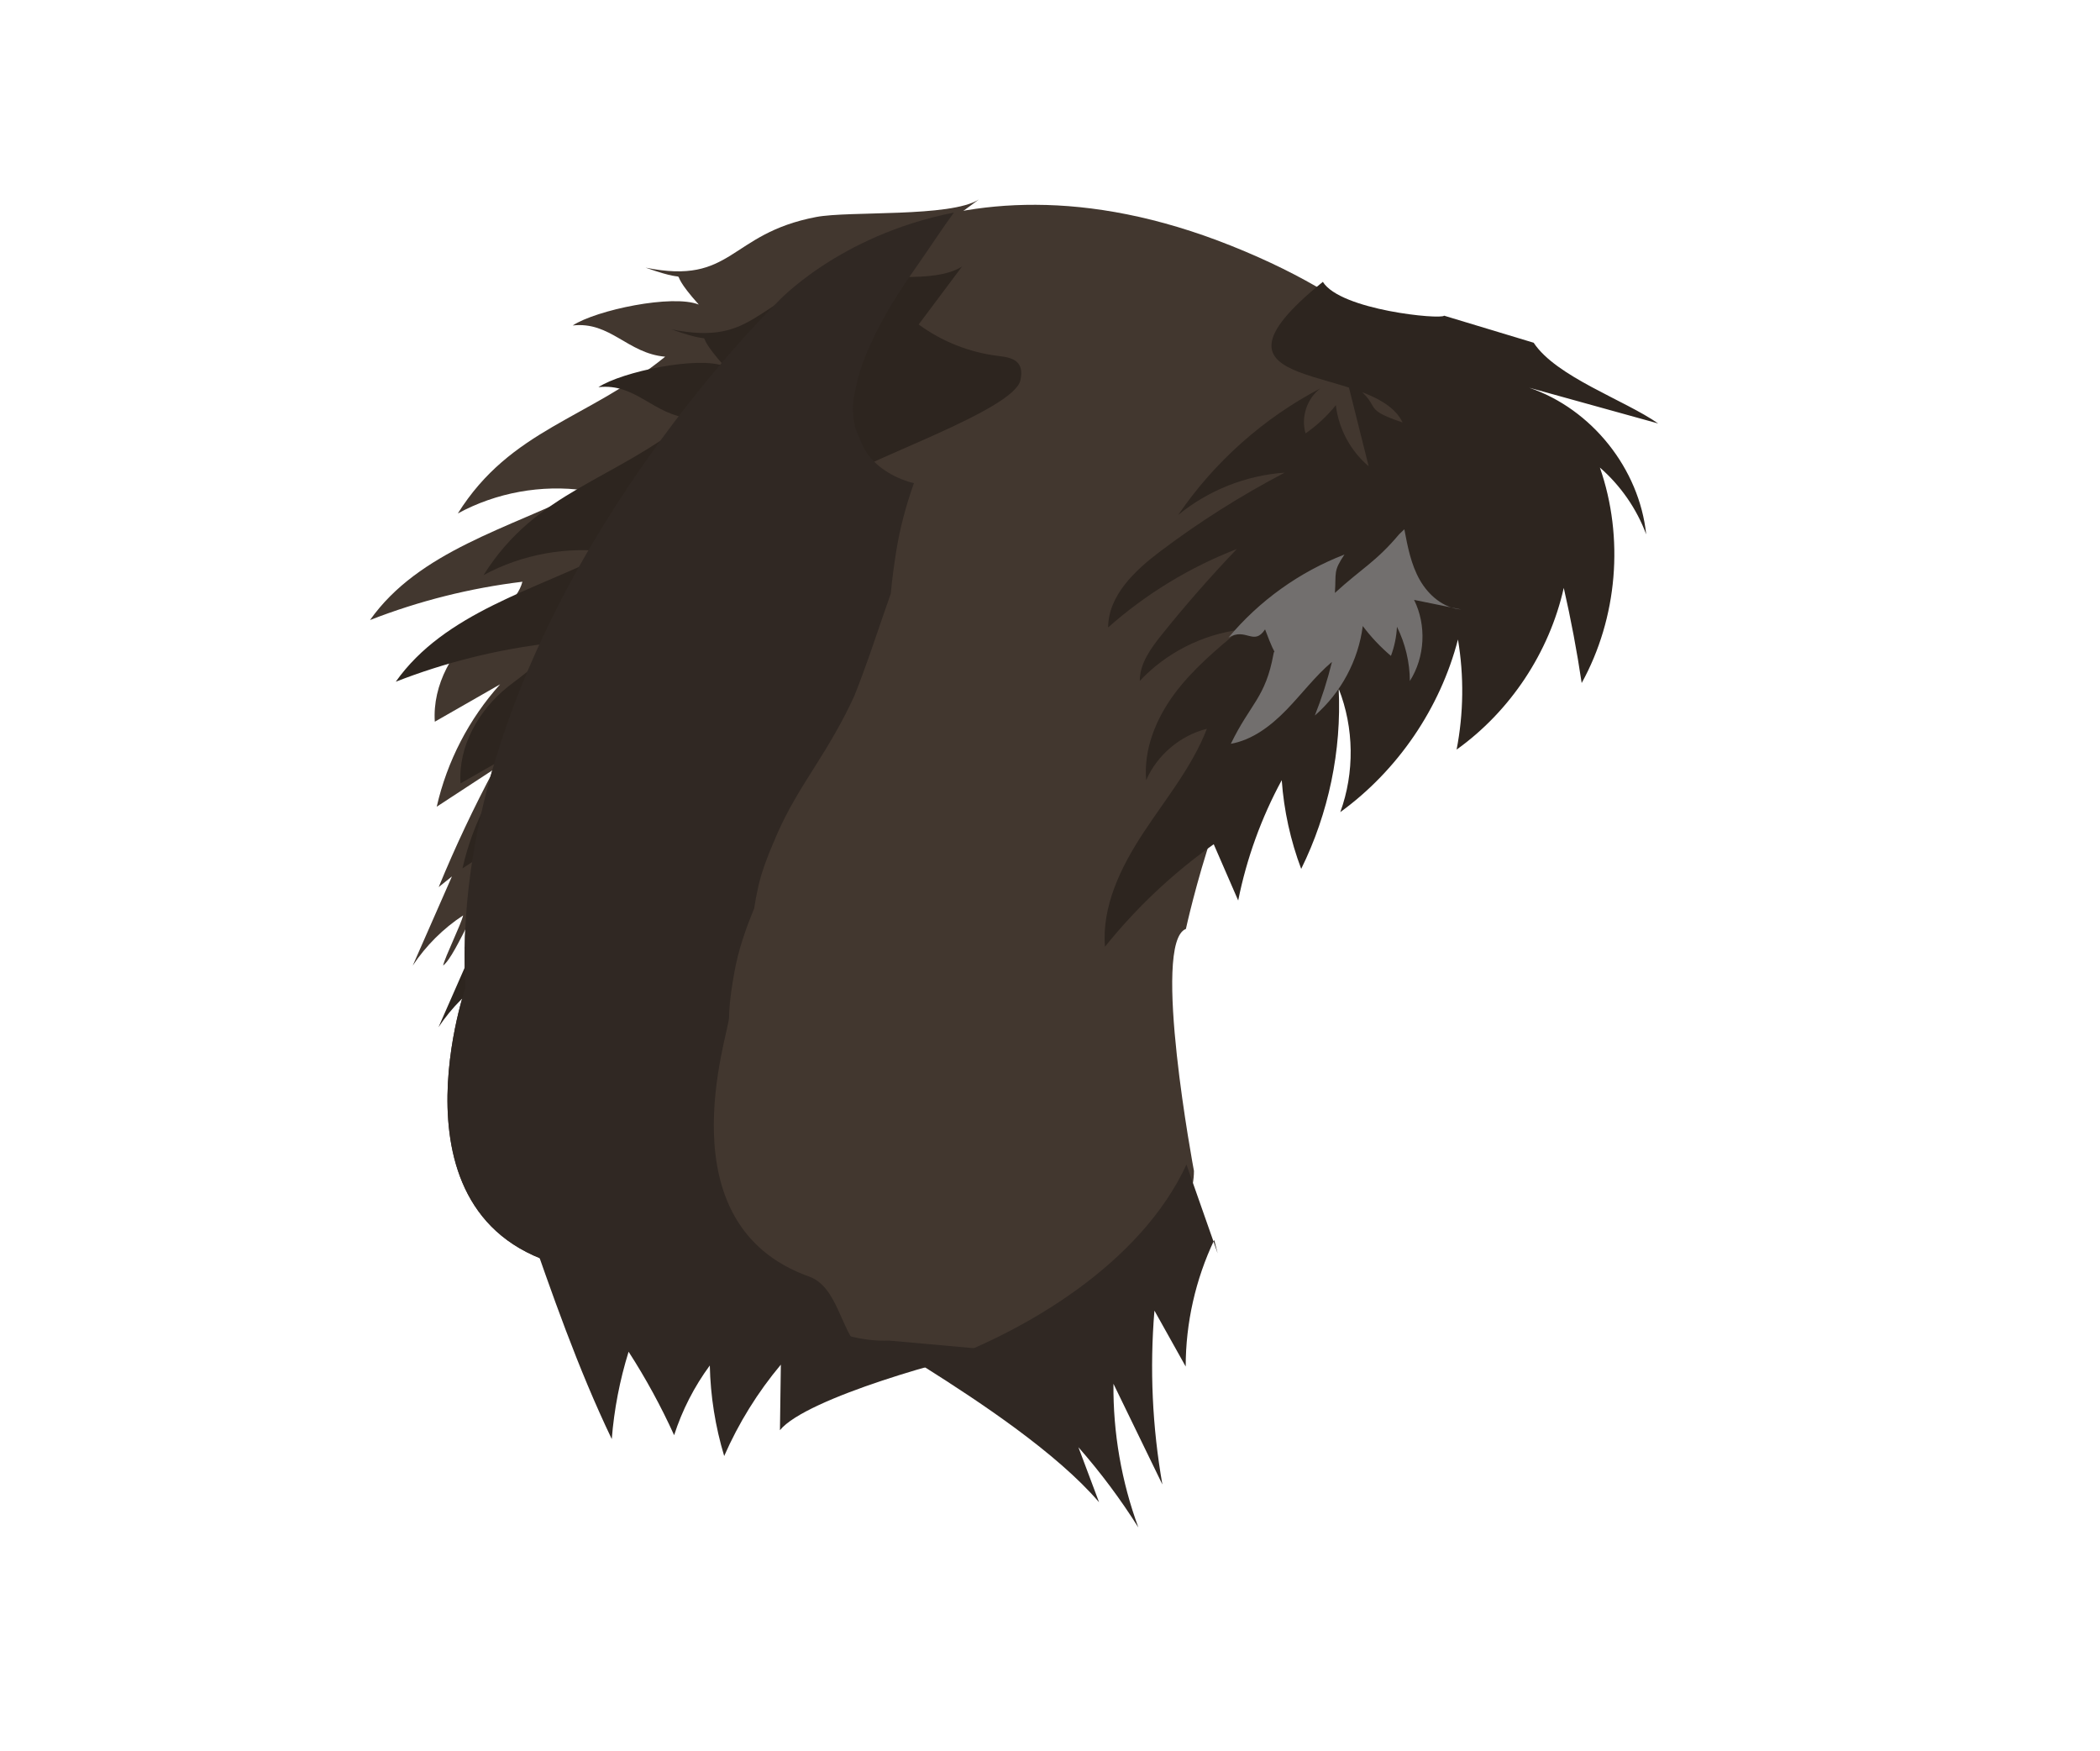
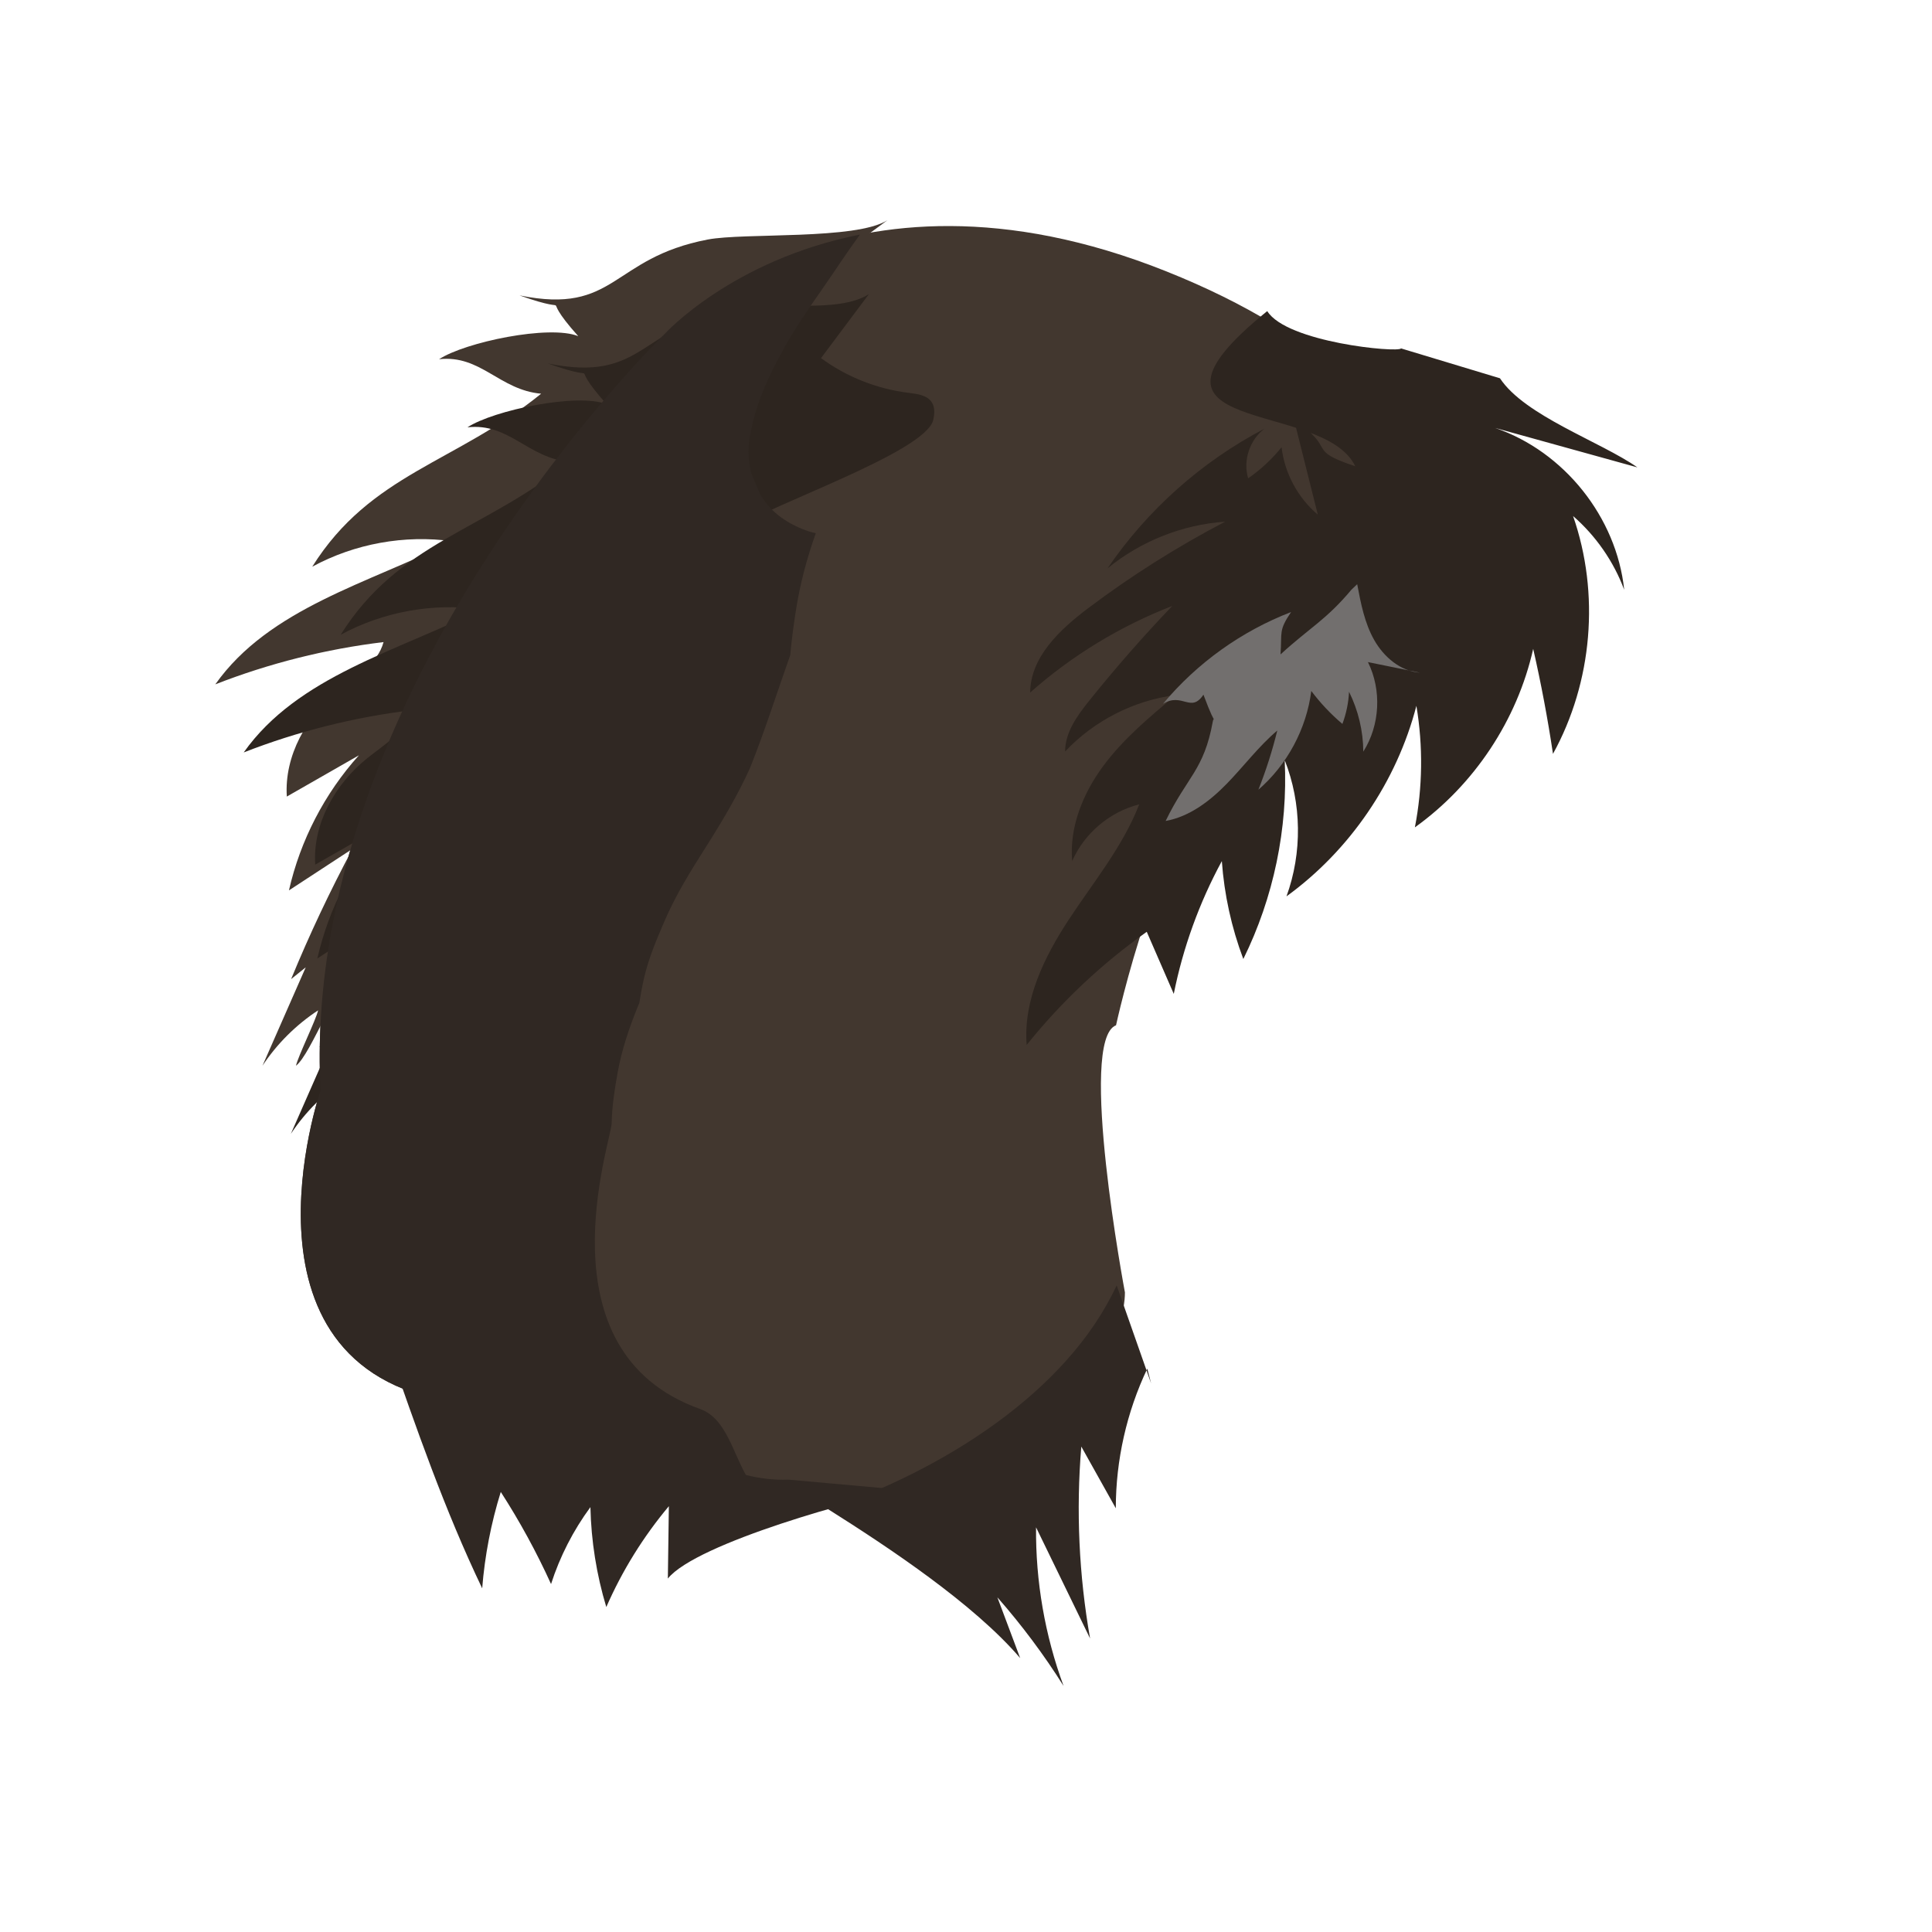
- <svg xmlns="http://www.w3.org/2000/svg" id="Body" version="1.1" viewBox="0 0 600 500">
+ <svg xmlns="http://www.w3.org/2000/svg" id="Body" version="1.1" viewBox="0 0 500 500">
  <defs>
    <style>
      .st0 {
        fill: #2d251f;
      }

      .st1 {
        fill: #42372f;
      }

      .st2 {
        fill: #302823;
      }

      .st3 {
        fill: #726f6e;
      }
    </style>
  </defs>
-   <path class="st1" d="M418.7,154.73s17.67-50.7-66.83-84.49c-84.49-33.8-129.81,16.13-129.81,16.13,0,0-94.48,91.41-89.1,195.87,0,0-25.35,73.61,36.87,80.97,0,0,61.45,28.87,99.86,27.33,38.41-1.54,71.44-36.1,71.44-56.07,0,0-12.29-65.29-2.3-69.13,0,0,11.52-53,27.65-62.99,0,0,46.09-9.22,52.23-47.62Z" />
-   <path class="st1" d="M279.69,56.97c-8.12,5.19-37.07,3.21-46.53,5.02-25.13,4.81-23.63,19.56-48.7,14.46,16.31,5.81,3.65-2.35,15.19,10.55-7.47-3.02-29.28,1.55-36.02,5.97,10.78-1.22,15.62,7.97,26.42,8.92-22.1,17.93-44.11,20.66-59.24,44.77,10.99-5.97,23.91-8.31,36.3-6.58-21.63,10.86-47.41,17.27-61.39,37.03,13.98-5.46,28.64-9.14,43.54-10.94-1.5,5.61-7.13,8.86-11.65,12.5-8.25,6.64-14.07,16.91-13.38,27.48,6.22-3.56,12.44-7.12,18.66-10.68-8.88,9.86-15.17,22.02-18.11,34.96,5.49-3.59,10.97-7.17,16.46-10.76-5.86,10.97-11.17,22.22-15.9,33.72,1.26-1.01,2.52-2.03,3.78-3.04-3.72,8.49-7.45,16.98-11.19,25.46,3.76-5.68,8.69-10.59,14.39-14.33-.57,2.55-5.15,11.77-5.72,14.33,3.98-3.02,10.73-22.21,15.44-23.86s16.46-36.02,20.6-33.21c7.86-18.83,9.31,5.5,14.86-14.13,4.03-14.27,7.84-29,16.39-41.11,17.77-25.17,15.78-25.79,40.05-44.76,6.77-5.29,48.53-19.35,50.26-27.77.3-1.46.43-3.08-.34-4.37-1.17-1.96-3.82-2.28-6.08-2.56-8.15-.99-16.03-4.12-22.65-8.98" />
-   <path class="st0" d="M438.19,97.9c6.44,9.74,26,16.37,35.57,23.06-12.28-3.4-24.55-6.81-36.83-10.21,17.85,6.09,31.44,23.12,33.41,41.88-2.73-7.33-7.33-13.95-13.23-19.08,6.98,20.03,5.04,42.98-5.2,61.55-1.36-9.12-3.07-18.19-5.12-27.17-4.14,18.43-15.26,35.2-30.62,46.19,2.01-10.35,2.14-21.05.39-31.45-5.1,19.64-17.2,37.39-33.62,49.31,4.11-11.29,3.95-24.08-.46-35.26.86,17.69-2.87,35.59-10.71,51.47-3.06-8.12-4.94-16.69-5.56-25.34-5.83,10.75-10.04,22.38-12.44,34.37-2.33-5.36-4.66-10.71-6.99-16.07-11.65,8.26-22.14,18.14-31.08,29.28-.91-11.61,4.55-22.77,10.95-32.51,6.4-9.73,13.97-18.89,18.18-29.75-7.61,1.9-14.21,7.49-17.35,14.67-.76-8.77,2.78-17.48,8.01-24.56s12.07-12.78,18.84-18.41c-10.86,1.38-21.19,6.64-28.68,14.62-.01-4.97,3.17-9.32,6.28-13.2,6.79-8.46,13.95-16.63,21.45-24.47-13.45,5.21-25.97,12.83-36.77,22.4.06-9.15,7.67-16.29,14.98-21.8,11.18-8.43,23.06-15.92,35.47-22.41-11.06.76-21.85,5.05-30.43,12.08,10.31-15.13,24.39-27.67,40.62-36.15-3.84,2.88-5.61,8.25-4.23,12.85,3.25-2.25,6.17-4.97,8.65-8.05.78,6.72,4.21,13.09,9.38,17.45-2.05-8.17-4.09-16.34-6.14-24.5,11.44,7.79,2.71,7.58,15.83,11.98-8.36-17.57-63.16-7.5-22.78-40.16,5.02,8.1,33.82,10.83,34.64,9.66" />
-   <path class="st0" d="M274.87,76.12c-8.12,5.19-24.9,1.68-34.36,3.49-25.13,4.81-23.63,19.56-48.7,14.46,16.31,5.81,3.65-2.35,15.19,10.55-7.47-3.02-29.28,1.55-36.02,5.97,10.78-1.22,15.62,7.97,26.42,8.92-22.1,17.93-44.11,20.66-59.24,44.77,10.99-5.97,23.91-8.31,36.3-6.58-21.63,10.86-47.41,17.27-61.39,37.03,13.98-5.46,28.64-9.14,43.54-10.94-1.5,5.61-7.13,8.86-11.65,12.5-8.25,6.64-14.07,16.91-13.38,27.48,6.22-3.56,12.44-7.12,18.66-10.68-8.88,9.86-15.17,22.02-18.11,34.96,5.49-3.59,10.97-7.17,16.46-10.76-5.86,10.97-11.17,22.22-15.9,33.72,1.26-1.01,2.52-2.03,3.78-3.04-3.72,8.49-7.45,16.98-11.19,25.46,3.76-5.68,8.69-10.59,14.39-14.33-.57,2.55-5.15,11.77-5.72,14.33,3.98-3.02,10.73-22.21,15.44-23.86s16.46-36.02,20.6-33.21c7.86-18.83,9.31,5.5,14.86-14.13,4.03-14.27,7.84-29,16.39-41.11,17.77-25.17,15.78-25.79,40.05-44.76,6.77-5.29,48.53-19.35,50.26-27.77.3-1.46.43-3.08-.34-4.37-1.17-1.96-3.82-2.28-6.08-2.56-8.15-.99-16.03-4.12-22.65-8.98" />
-   <path class="st3" d="M401.24,151.19c.94,4.97,1.91,10.04,4.4,14.44,2.49,4.4,6.81,8.09,11.85,8.46-4.49-.91-8.98-1.83-13.47-2.74,3.6,7.24,3.13,16.34-1.2,23.17-.03-5.35-1.31-10.69-3.69-15.49-.14,2.84-.72,5.66-1.72,8.32-2.99-2.53-5.7-5.4-8.05-8.53-1.25,9.8-6.22,19.09-13.69,25.56,1.98-4.99,3.61-10.11,4.89-15.32-4.81,4.08-8.62,9.19-13.01,13.71-4.4,4.52-9.67,8.58-15.88,9.69,5.58-11.53,9.92-13.12,12.2-25.73.43-2.36,1.48,3.53-2.42-6.95-3.25,4.88-5.44-.68-10.45,2.35,8.79-10.55,20.32-18.8,33.13-23.73-3.28,4.88-2.32,5.09-2.73,10.96,7.57-6.95,11.75-8.87,18.35-16.75" />
-   <path class="st2" d="M132.96,282.24c-5.38-104.47,89.1-195.87,89.1-195.87,0,0,17.32-19.07,50.49-25.66-3.33,4.53-6.39,9.28-9.61,13.89-3.64,5.2-7.24,10.44-10.31,16-3.51,6.36-6.79,13.32-8.17,20.5-1.02,3.81-1.02,7.63,0,11.44.72,1.71,1.45,3.43,2.17,5.14,2.63,4.98,7.65,8.2,12.86,9.89.53.17,1.08.31,1.64.42-2.28,6.39-4.04,12.97-5.1,19.69-.62,3.94-1.17,7.88-1.51,11.85-3.46,9.76-6.58,19.65-10.43,29.26-3.23,7.13-7.21,13.8-11.41,20.42-3.9,6.14-7.74,12.31-10.63,19-2.1,4.86-4.16,9.7-5.36,14.86-.49,2.13-.89,4.3-1.23,6.47-.17.42-.35.85-.52,1.27-2.17,5.37-4.03,10.92-5.07,16.63-.8,4.38-1.48,8.85-1.58,13.31-.1,4.52-19.01,58.95,22.86,73.88,8.11,2.89,8.91,15.01,14.81,21.26,1.04,1.1,2.12,2.17,3.23,3.21-36.5-5.74-79.37-25.88-79.37-25.88-62.22-7.36-36.87-80.97-36.87-80.97Z" />
-   <path class="st2" d="M284.43,385.65c-11.62,1.92-54.23,13.69-61.59,22.88.09-6.24.17-12.49.26-18.73-6.6,7.87-12.07,16.69-16.19,26.1-2.53-8.38-3.92-17.11-4.11-25.86-4.44,6.03-7.9,12.78-10.19,19.91-3.75-8.25-8.1-16.23-13.01-23.84-2.52,8.1-4.14,16.49-4.81,24.95-9.71-20.27-17.1-41.55-24.47-62.78,18.66,9.05,42.45,9.93,61.11,18.98,13.84,6.71,27.23,16.27,42.6,15.67l30.42,2.73Z" />
-   <path class="st2" d="M346.92,354.2c-5.34,11.25-8.15,23.69-8.15,36.14-2.98-5.32-5.95-10.65-8.93-15.97-1.38,16.56-.61,33.3,2.27,49.66-4.66-9.59-9.32-19.17-13.98-28.76-.13,13.96,2.29,27.95,7.12,41.05-5.09-8.08-10.82-15.76-17.13-22.93,1.97,5.24,3.93,10.48,5.9,15.72-12.04-14.06-34.07-28.67-49.72-38.54,29.16-10.01,61.75-29.94,74.69-57.93,2.97,8.47,5.94,16.93,8.92,25.4" />
+   <path class="st1" d="M368.7,154.73s17.67-50.7-66.83-84.49c-84.49-33.8-129.81,16.13-129.81,16.13,0,0-94.48,91.41-89.1,195.87,0,0-25.35,73.61,36.87,80.97,0,0,61.45,28.87,99.86,27.33,38.41-1.54,71.44-36.1,71.44-56.07,0,0-12.29-65.29-2.3-69.13,0,0,11.52-53,27.65-62.99,0,0,46.09-9.22,52.23-47.62Z" />
+   <path class="st1" d="M229.69,56.97c-8.12,5.19-37.07,3.21-46.53,5.02-25.13,4.81-23.63,19.56-48.7,14.46,16.31,5.81,3.65-2.35,15.19,10.55-7.47-3.02-29.28,1.55-36.02,5.97,10.78-1.22,15.62,7.97,26.42,8.92-22.1,17.93-44.11,20.66-59.24,44.77,10.99-5.97,23.91-8.31,36.3-6.58-21.63,10.86-47.41,17.27-61.39,37.03,13.98-5.46,28.64-9.14,43.54-10.94-1.5,5.61-7.13,8.86-11.65,12.5-8.25,6.64-14.07,16.91-13.38,27.48,6.22-3.56,12.44-7.12,18.66-10.68-8.88,9.86-15.17,22.02-18.11,34.96,5.49-3.59,10.97-7.17,16.46-10.76-5.86,10.97-11.17,22.22-15.9,33.72,1.26-1.01,2.52-2.03,3.78-3.04-3.72,8.49-7.45,16.98-11.19,25.46,3.76-5.68,8.69-10.59,14.39-14.33-.57,2.55-5.15,11.77-5.72,14.33,3.98-3.02,10.73-22.21,15.44-23.86,4.72-1.65,16.46-36.02,20.6-33.21,7.86-18.83,9.31,5.5,14.86-14.13,4.03-14.27,7.84-29,16.39-41.11,17.77-25.17,15.78-25.79,40.05-44.76,6.77-5.29,48.53-19.35,50.26-27.77.3-1.46.43-3.08-.34-4.37-1.17-1.96-3.82-2.28-6.08-2.56-8.15-.99-16.03-4.12-22.65-8.98" />
+   <path class="st0" d="M388.19,97.9c6.44,9.74,26,16.37,35.57,23.06-12.28-3.4-24.55-6.81-36.83-10.21,17.85,6.09,31.44,23.12,33.41,41.88-2.73-7.33-7.33-13.95-13.23-19.08,6.98,20.03,5.04,42.98-5.2,61.55-1.36-9.12-3.07-18.19-5.12-27.17-4.14,18.43-15.26,35.2-30.62,46.19,2.01-10.35,2.14-21.05.39-31.45-5.1,19.64-17.2,37.39-33.62,49.31,4.11-11.29,3.95-24.08-.46-35.26.86,17.69-2.87,35.59-10.71,51.47-3.06-8.12-4.94-16.69-5.56-25.34-5.83,10.75-10.04,22.38-12.44,34.37-2.33-5.36-4.66-10.71-6.99-16.07-11.65,8.26-22.14,18.14-31.08,29.28-.91-11.61,4.55-22.77,10.95-32.51,6.4-9.73,13.97-18.89,18.18-29.75-7.61,1.9-14.21,7.49-17.35,14.67-.76-8.77,2.78-17.48,8.01-24.56,5.23-7.08,12.07-12.78,18.84-18.41-10.86,1.38-21.19,6.64-28.68,14.62-.01-4.97,3.17-9.32,6.28-13.2,6.79-8.46,13.95-16.63,21.45-24.47-13.45,5.21-25.97,12.83-36.77,22.4.06-9.15,7.67-16.29,14.98-21.8,11.18-8.43,23.06-15.92,35.47-22.41-11.06.76-21.85,5.05-30.43,12.08,10.31-15.13,24.39-27.67,40.62-36.15-3.84,2.88-5.61,8.25-4.23,12.85,3.25-2.25,6.17-4.97,8.65-8.05.78,6.72,4.21,13.09,9.38,17.45-2.05-8.17-4.09-16.34-6.14-24.5,11.44,7.79,2.71,7.58,15.83,11.98-8.36-17.57-63.16-7.5-22.78-40.16,5.02,8.1,33.82,10.83,34.64,9.66" />
+   <path class="st0" d="M224.87,76.12c-8.12,5.19-24.9,1.68-34.36,3.49-25.13,4.81-23.63,19.56-48.7,14.46,16.31,5.81,3.65-2.35,15.19,10.55-7.47-3.02-29.28,1.55-36.02,5.97,10.78-1.22,15.62,7.97,26.42,8.92-22.1,17.93-44.11,20.66-59.24,44.77,10.99-5.97,23.91-8.31,36.3-6.58-21.63,10.86-47.41,17.27-61.39,37.03,13.98-5.46,28.64-9.14,43.54-10.94-1.5,5.61-7.13,8.86-11.65,12.5-8.25,6.64-14.07,16.91-13.38,27.48,6.22-3.56,12.44-7.12,18.66-10.68-8.88,9.86-15.17,22.02-18.11,34.96,5.49-3.59,10.97-7.17,16.46-10.76-5.86,10.97-11.17,22.22-15.9,33.72,1.26-1.01,2.52-2.03,3.78-3.04-3.72,8.49-7.45,16.98-11.19,25.46,3.76-5.68,8.69-10.59,14.39-14.33-.57,2.55-5.15,11.77-5.72,14.33,3.98-3.02,10.73-22.21,15.44-23.86s16.46-36.02,20.6-33.21c7.86-18.83,9.31,5.5,14.86-14.13,4.03-14.27,7.84-29,16.39-41.11,17.77-25.17,15.78-25.79,40.05-44.76,6.77-5.29,48.53-19.35,50.26-27.77.3-1.46.43-3.08-.34-4.37-1.17-1.96-3.82-2.28-6.08-2.56-8.15-.99-16.03-4.12-22.65-8.98" />
+   <path class="st3" d="M351.24,151.19c.94,4.97,1.91,10.04,4.4,14.44,2.49,4.4,6.81,8.09,11.85,8.46-4.49-.91-8.98-1.83-13.47-2.74,3.6,7.24,3.13,16.34-1.2,23.17-.03-5.35-1.31-10.69-3.69-15.49-.14,2.84-.72,5.66-1.72,8.32-2.99-2.53-5.7-5.4-8.05-8.53-1.25,9.8-6.22,19.09-13.69,25.56,1.98-4.99,3.61-10.11,4.89-15.32-4.81,4.08-8.62,9.19-13.01,13.71-4.4,4.52-9.67,8.58-15.88,9.69,5.58-11.53,9.92-13.12,12.2-25.73.43-2.36,1.48,3.53-2.42-6.95-3.25,4.88-5.44-.68-10.45,2.35,8.79-10.55,20.32-18.8,33.13-23.73-3.28,4.88-2.32,5.09-2.73,10.96,7.57-6.95,11.75-8.87,18.35-16.75" />
+   <path class="st2" d="M82.96,282.24c-5.38-104.47,89.1-195.87,89.1-195.87,0,0,17.32-19.07,50.49-25.66-3.33,4.53-6.39,9.28-9.61,13.89-3.64,5.2-7.24,10.44-10.31,16-3.51,6.36-6.79,13.32-8.17,20.5-1.02,3.81-1.02,7.63,0,11.44.72,1.71,1.45,3.43,2.17,5.14,2.63,4.98,7.65,8.2,12.86,9.89.53.17,1.08.31,1.64.42-2.28,6.39-4.04,12.97-5.1,19.69-.62,3.94-1.17,7.88-1.51,11.85-3.46,9.76-6.58,19.65-10.43,29.26-3.23,7.13-7.21,13.8-11.41,20.42-3.9,6.14-7.74,12.31-10.63,19-2.1,4.86-4.16,9.7-5.36,14.86-.49,2.13-.89,4.3-1.23,6.47-.17.42-.35.85-.52,1.27-2.17,5.37-4.03,10.92-5.07,16.63-.8,4.38-1.48,8.85-1.58,13.31-.1,4.52-19.01,58.95,22.86,73.88,8.11,2.89,8.91,15.01,14.81,21.26,1.04,1.1,2.12,2.17,3.23,3.21-36.5-5.74-79.37-25.88-79.37-25.88-62.22-7.36-36.87-80.97-36.87-80.97Z" />
+   <path class="st2" d="M234.43,385.65c-11.62,1.92-54.23,13.69-61.59,22.88.09-6.24.17-12.49.26-18.73-6.6,7.87-12.07,16.69-16.19,26.1-2.53-8.38-3.92-17.11-4.11-25.86-4.44,6.03-7.9,12.78-10.19,19.91-3.75-8.25-8.1-16.23-13.01-23.84-2.52,8.1-4.14,16.49-4.81,24.95-9.71-20.27-17.1-41.55-24.47-62.78,18.66,9.05,42.45,9.93,61.11,18.98,13.84,6.71,27.23,16.27,42.6,15.67l30.42,2.73Z" />
+   <path class="st2" d="M296.92,354.2c-5.34,11.25-8.15,23.69-8.15,36.14-2.98-5.32-5.95-10.65-8.93-15.97-1.38,16.56-.61,33.3,2.27,49.66-4.66-9.59-9.32-19.17-13.98-28.76-.13,13.96,2.29,27.95,7.12,41.05-5.09-8.08-10.82-15.76-17.13-22.93,1.97,5.24,3.93,10.48,5.9,15.72-12.04-14.06-34.07-28.67-49.72-38.54,29.16-10.01,61.75-29.94,74.69-57.93,2.97,8.47,5.94,16.93,8.92,25.4" />
</svg>
